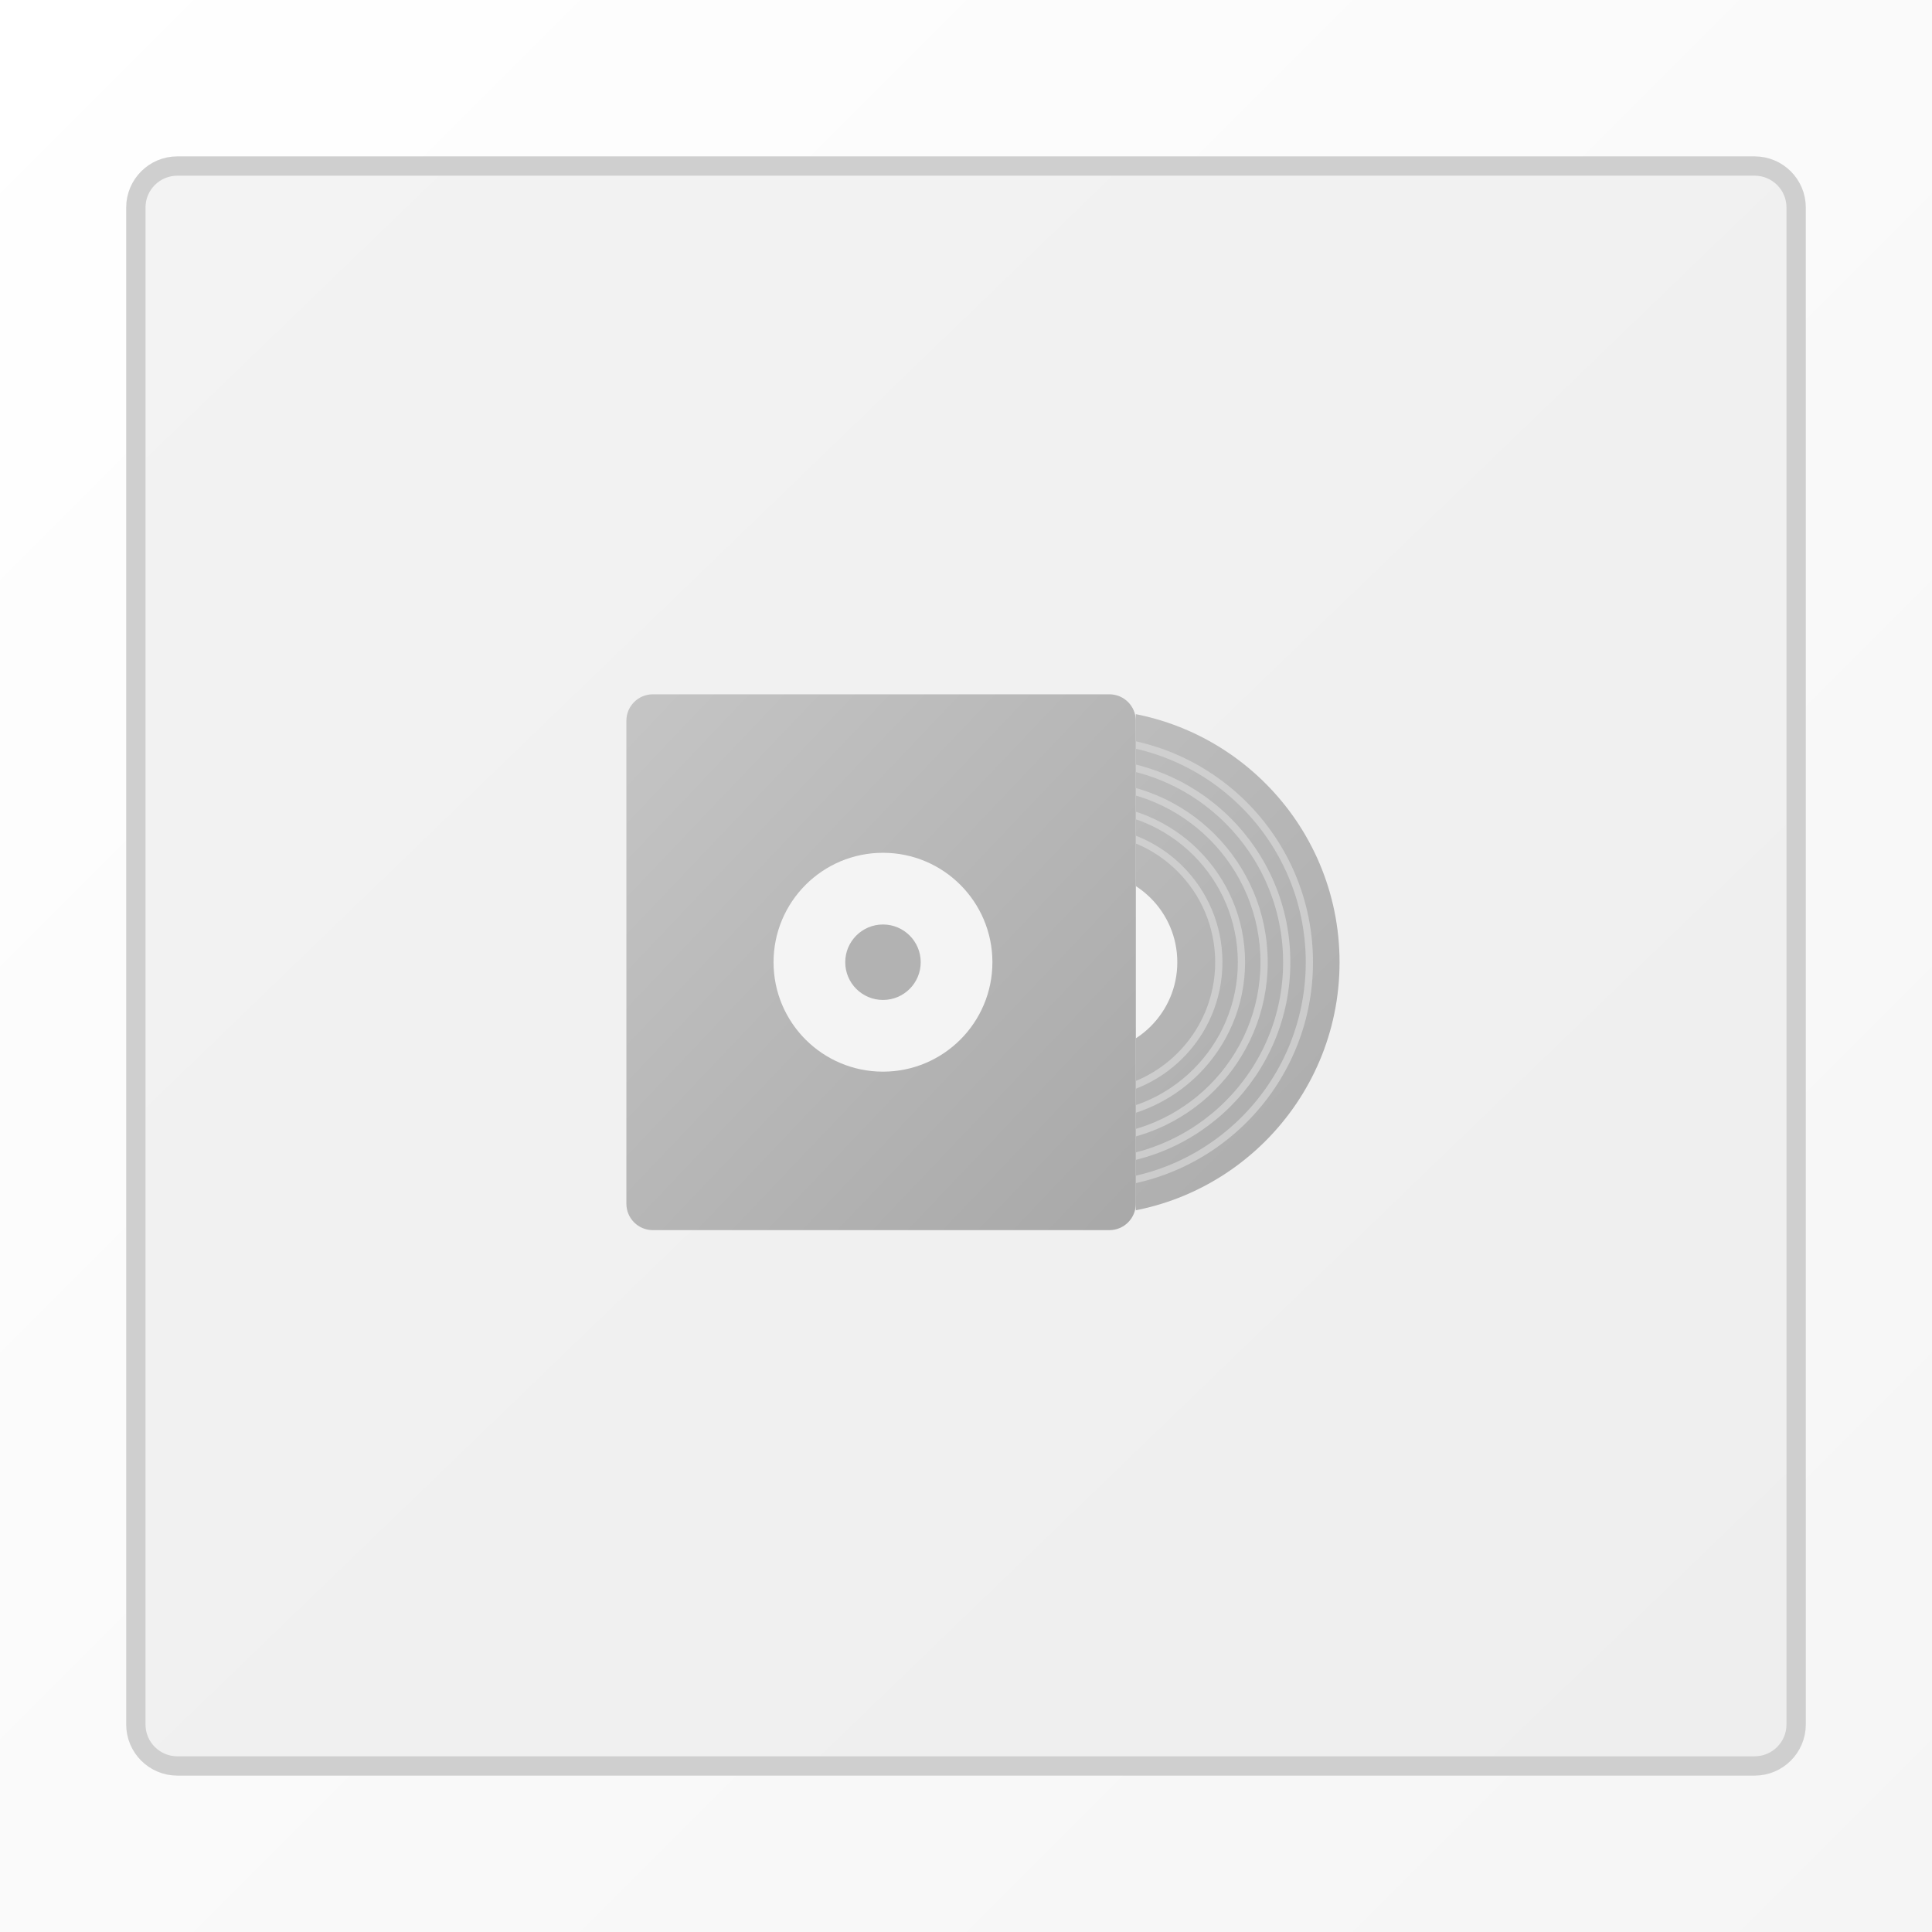
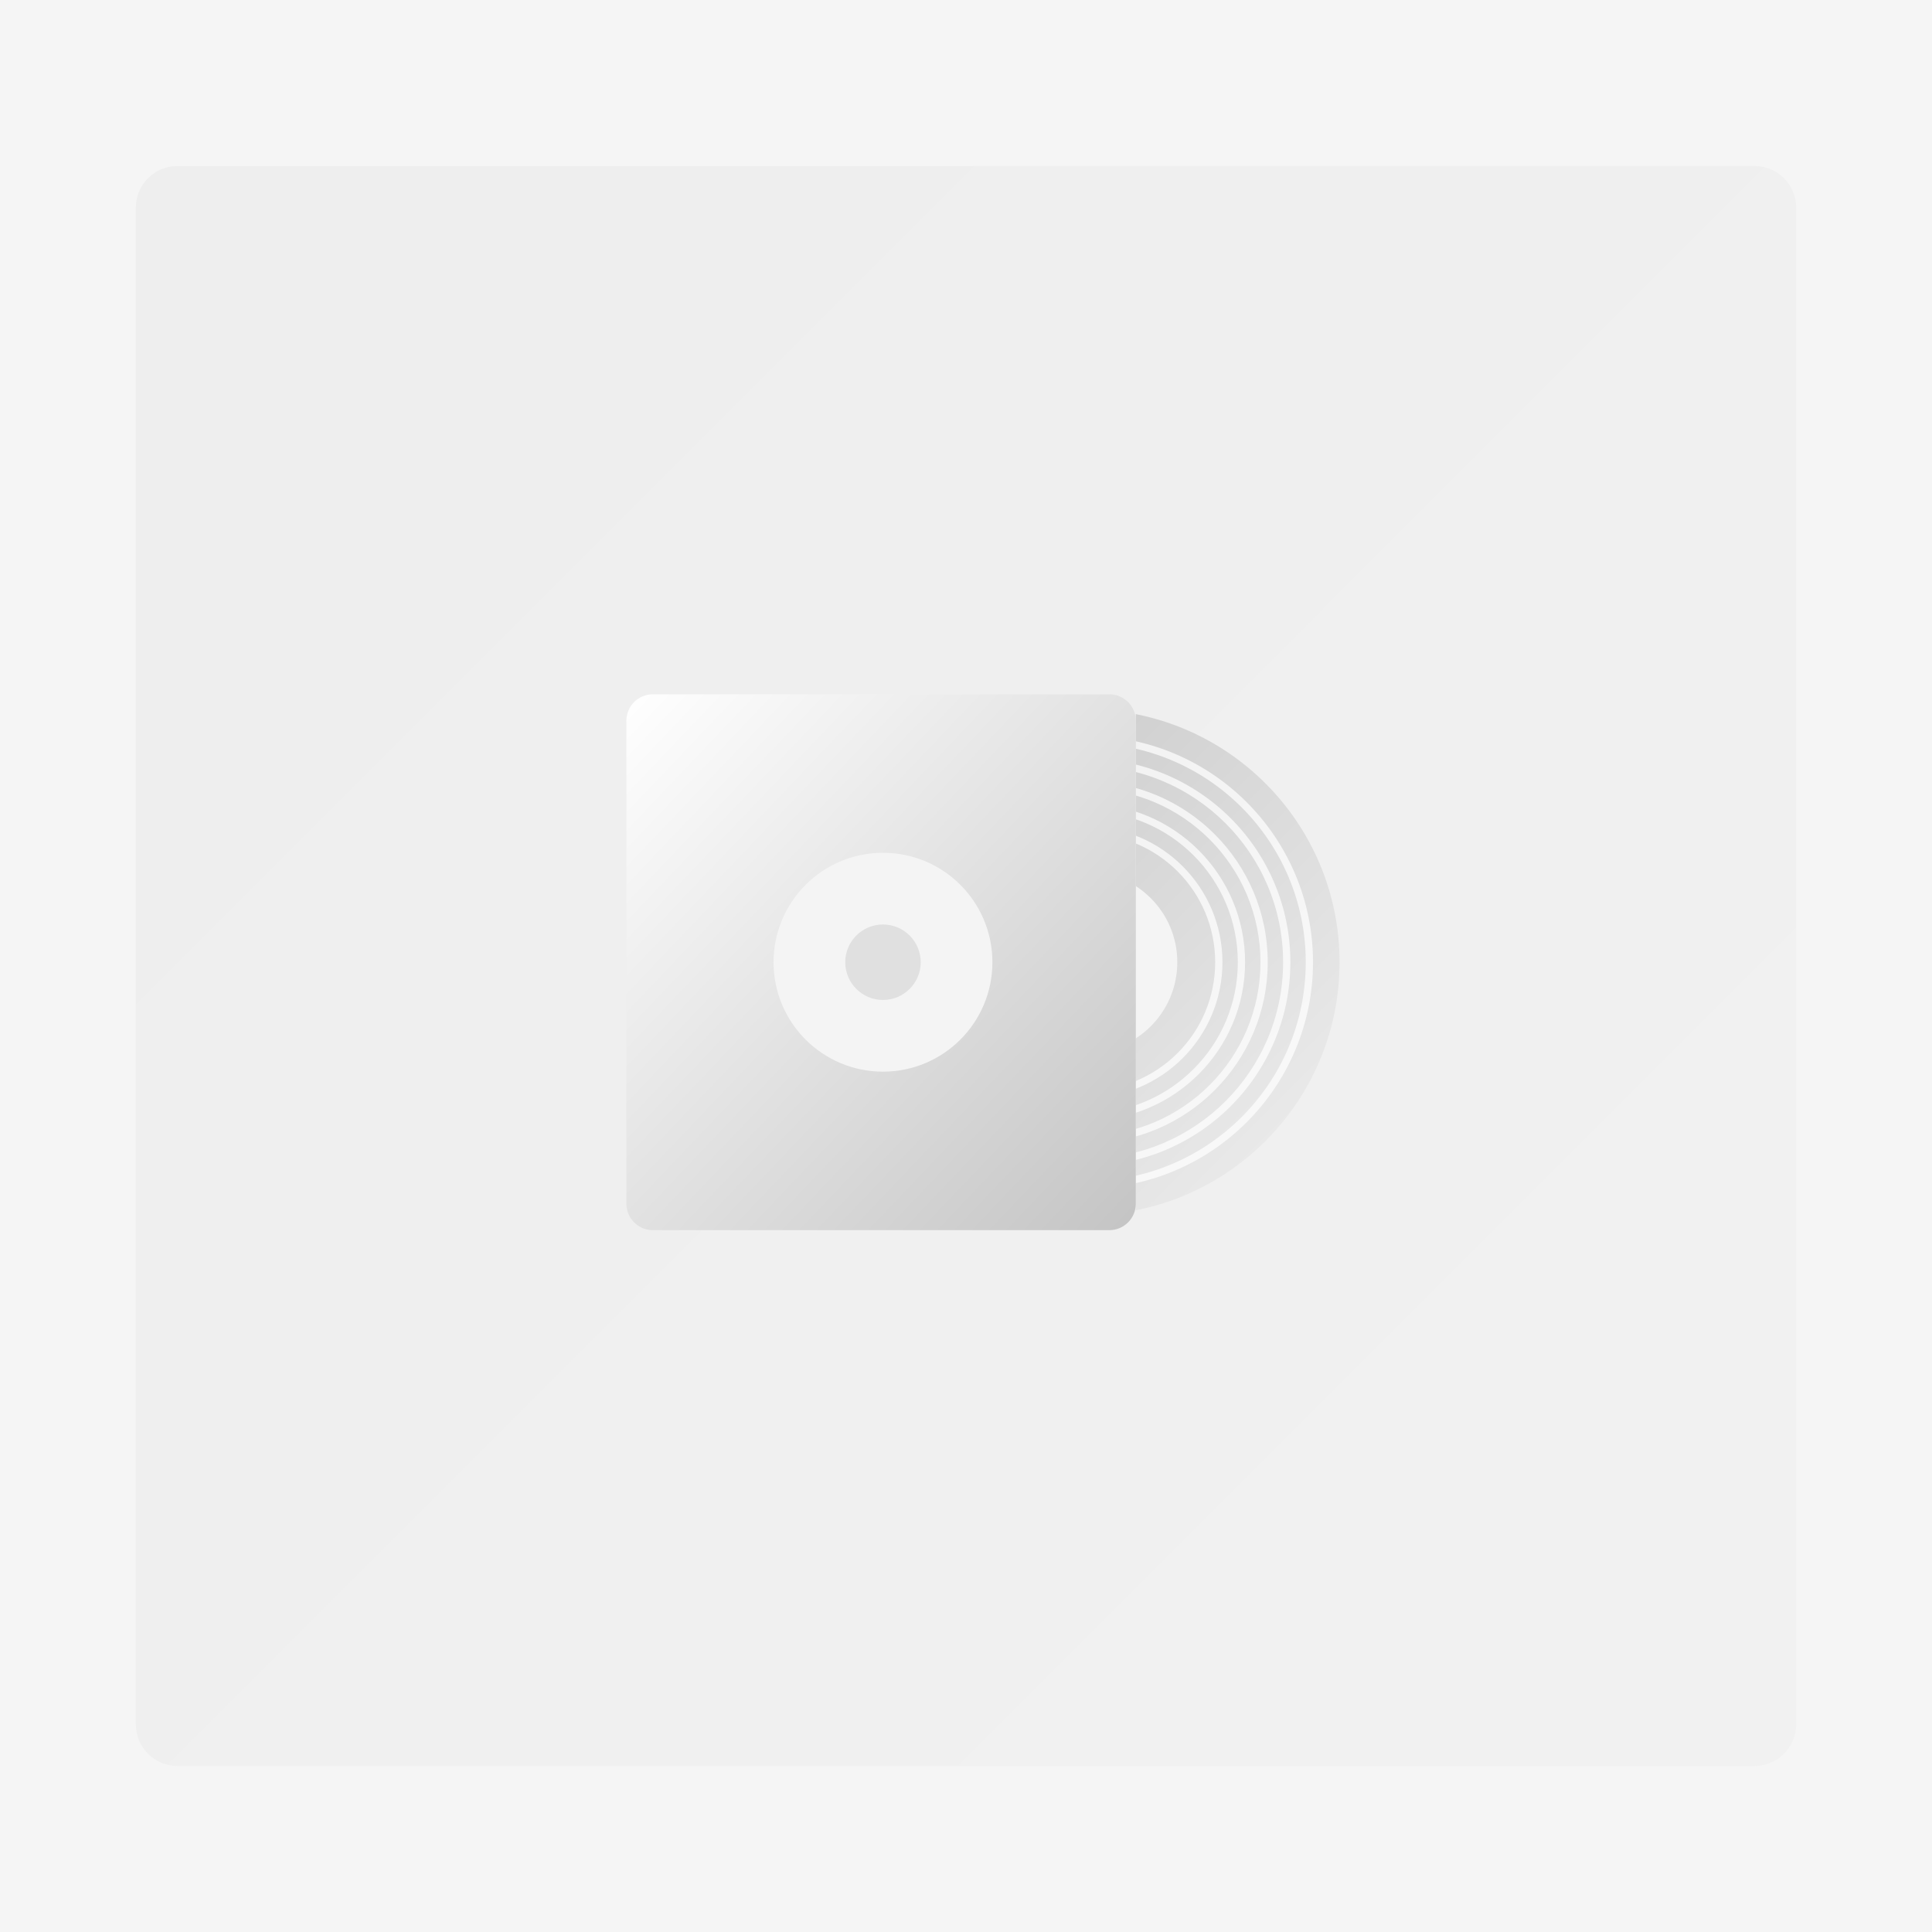
- <svg xmlns="http://www.w3.org/2000/svg" width="52.917mm" height="52.917mm" viewBox="0 0 52.917 52.917" version="1.1" id="svg1" xml:space="preserve">
+ <svg xmlns="http://www.w3.org/2000/svg" xmlns:xlink="http://www.w3.org/1999/xlink" width="52.917mm" height="52.917mm" viewBox="0 0 52.917 52.917" version="1.1" id="svg1" xml:space="preserve">
  <defs id="defs1">
+     <linearGradient id="linearGradient33">
+       <stop style="stop-color:#eeeeee;stop-opacity:1;" offset="0" id="stop33" />
+       <stop style="stop-color:#f1f1f1;stop-opacity:1;" offset="1" id="stop34" />
+     </linearGradient>
+     <linearGradient id="linearGradient32" x1="221" y1="188" x2="355" y2="322" gradientUnits="userSpaceOnUse">
+       <stop offset="0" stop-color="#c4c4c4" id="stop31" style="stop-color:#4d4d4d;stop-opacity:1;" />
+       <stop offset="1" stop-color="#ababab" id="stop32" style="stop-color:#000000;stop-opacity:1;" />
+     </linearGradient>
+     <linearGradient id="linearGradient30" x1="170.249" y1="179.407" x2="308.705" y2="317.863" gradientTransform="scale(0.9750406,1.025598)" gradientUnits="userSpaceOnUse">
+       <stop offset="0" stop-color="#c5c5c5" id="stop29" style="stop-color:#000000;stop-opacity:1;" />
+       <stop offset="1" stop-color="#a8a8a8" id="stop30" style="stop-color:#4c4c4c;stop-opacity:1;" />
+     </linearGradient>
    <linearGradient id="bg" x1="0" y1="0" x2="512" y2="512" gradientUnits="userSpaceOnUse">
      <stop offset="0" stop-color="#171717" id="stop1" />
-       <stop offset="1" stop-color="#202020" id="stop2" />
+       <stop offset="1" stop-color="#202020" id="stop2" style="stop-color:#181818;stop-opacity:1;" />
    </linearGradient>
    <linearGradient id="frameFill" x1="31.906" y1="41.238" x2="470.847" y2="480.179" gradientTransform="scale(1.018392,0.9819404)" gradientUnits="userSpaceOnUse">
-       <stop offset="0" stop-color="#2a2a2a" id="stop3" />
-       <stop offset="1" stop-color="#252525" id="stop4" />
+       <stop offset="0" stop-color="#2a2a2a" id="stop3" style="stop-color:#252525;stop-opacity:1;" />
+       <stop offset="1" stop-color="#252525" id="stop4" style="stop-color:#292929;stop-opacity:1;" />
    </linearGradient>
    <linearGradient id="sleeveFill" x1="170.249" y1="179.407" x2="308.705" y2="317.863" gradientTransform="scale(0.9750406,1.025598)" gradientUnits="userSpaceOnUse">
      <stop offset="0" stop-color="#d6d6d6" id="stop5" />
      <stop offset="1" stop-color="#bdbdbd" id="stop6" />
    </linearGradient>
    <linearGradient id="recordFill" x1="221" y1="188" x2="355" y2="322" gradientUnits="userSpaceOnUse">
      <stop offset="0" stop-color="#d0d0d0" id="stop7" />
      <stop offset="1" stop-color="#b9b9b9" id="stop8" />
    </linearGradient>
    <clipPath id="recordClip">
      <rect x="301" y="176" width="74" height="160" id="rect8" />
    </clipPath>
    <linearGradient id="bg-3" x1="0" y1="0" x2="512" y2="512" gradientUnits="userSpaceOnUse">
      <stop offset="0" stop-color="#ffffff" id="stop1-6" />
      <stop offset="1" stop-color="#f5f5f5" id="stop2-7" />
    </linearGradient>
    <linearGradient id="frameFill-5" x1="32.359" y1="41.71" x2="470.375" y2="479.727" gradientTransform="scale(1.018431,0.9819026)" gradientUnits="userSpaceOnUse">
-       <stop offset="0" stop-color="#f3f3f3" id="stop3-3" />
-       <stop offset="1" stop-color="#eeeeee" id="stop4-5" />
+       <stop offset="0" stop-color="#f3f3f3" id="stop3-3" style="stop-color:#eeeeee;stop-opacity:1;" />
+       <stop offset="1" stop-color="#eeeeee" id="stop4-5" style="stop-color:#ececec;stop-opacity:1;" />
    </linearGradient>
    <linearGradient id="sleeveFill-6" x1="170.249" y1="179.407" x2="308.705" y2="317.863" gradientTransform="scale(0.9750406,1.025598)" gradientUnits="userSpaceOnUse">
-       <stop offset="0" stop-color="#c5c5c5" id="stop5-2" />
-       <stop offset="1" stop-color="#a8a8a8" id="stop6-9" />
+       <stop offset="0" stop-color="#c5c5c5" id="stop5-2" style="stop-color:#ffffff;stop-opacity:1;" />
+       <stop offset="1" stop-color="#a8a8a8" id="stop6-9" style="stop-color:#c4c4c4;stop-opacity:1;" />
    </linearGradient>
    <linearGradient id="recordFill-1" x1="221" y1="188" x2="355" y2="322" gradientUnits="userSpaceOnUse">
-       <stop offset="0" stop-color="#c4c4c4" id="stop7-2" />
-       <stop offset="1" stop-color="#ababab" id="stop8-7" />
+       <stop offset="0" stop-color="#c4c4c4" id="stop7-2" style="stop-color:#c4c4c4;stop-opacity:1;" />
+       <stop offset="1" stop-color="#ababab" id="stop8-7" style="stop-color:#efefef;stop-opacity:1;" />
    </linearGradient>
    <clipPath id="recordClip-0">
      <rect x="301" y="176" width="74" height="160" id="rect8-9" />
    </clipPath>
+     <linearGradient xlink:href="#linearGradient32" id="linearGradient28" gradientUnits="userSpaceOnUse" x1="221" y1="188" x2="355" y2="322" />
+     <linearGradient xlink:href="#linearGradient30" id="linearGradient29" gradientUnits="userSpaceOnUse" gradientTransform="scale(0.9750406,1.025598)" x1="170.249" y1="179.407" x2="308.705" y2="317.863" />
+     <linearGradient xlink:href="#linearGradient33" id="linearGradient34" x1="98.626" y1="98.626" x2="413.374" y2="413.374" gradientUnits="userSpaceOnUse" />
  </defs>
  <g id="layer1">
    <g id="g3" transform="matrix(0.1033529,0,0,0.1033529,56.99045,6.6666666e-7)" style="stroke-width:2.56">
-       <rect width="512" height="512" fill="url(#bg)" id="rect9" x="0" y="0" style="fill:url(#bg);stroke-width:2.56" />
-       <rect x="36" y="44" width="440" height="424" rx="11" fill="url(#frameFill)" stroke="#626262" stroke-width="5.12" id="rect10" style="display:inline;fill:url(#frameFill)" />
-       <g aria-hidden="true" id="g18" style="stroke-width:2.56">
-         <g clip-path="url(#recordClip)" id="g17" style="stroke-width:2.56">
-           <circle cx="288" cy="255" r="67" fill="url(#recordFill)" id="circle10" style="fill:url(#recordFill);stroke-width:2.56" />
-           <circle cx="288" cy="255" r="24" fill="#252525" id="circle11" style="stroke-width:2.56" />
-           <g fill="none" stroke="#868686" stroke-width="1.92" opacity="0.82" id="g16">
-             <circle cx="288" cy="255" r="35" id="circle12" style="stroke-width:1.92" />
-             <circle cx="288" cy="255" r="41" id="circle13" style="stroke-width:1.92" />
-             <circle cx="288" cy="255" r="47" id="circle14" style="stroke-width:1.92" />
-             <circle cx="288" cy="255" r="53" id="circle15" style="stroke-width:1.92" />
-             <circle cx="288" cy="255" r="59" id="circle16" style="stroke-width:1.92" />
+       <rect width="512" height="512" fill="url(#bg)" id="rect9" x="0" y="0" style="fill:#181818;stroke-width:2.56;fill-opacity:1" />
+       <rect x="36" y="44" width="440" height="424" rx="11" fill="url(#frameFill)" stroke="#626262" stroke-width="5.12" id="rect10" style="display:inline;fill:url(#frameFill);stroke:#343434;stroke-opacity:0" />
+       <g aria-hidden="true" id="g18-0" style="display:inline;stroke-width:2.56">
+         <g clip-path="url(#recordClip-0)" id="g17-6" style="display:inline;stroke-width:2.56">
+           <circle cx="288" cy="255" r="67" fill="url(#recordFill)" id="circle10-2" style="display:inline;fill:url(#linearGradient28);stroke-width:2.56" />
+           <circle cx="288" cy="255" r="24" fill="#f4f4f4" id="circle11-6" style="display:inline;stroke-width:2.56;fill:#000000;fill-opacity:1" />
+           <g fill="none" stroke="#d7d7d7" stroke-width="1.92" opacity="0.72" id="g8" style="display:inline">
+             <path style="baseline-shift:baseline;display:inline;overflow:visible;opacity:1;vector-effect:none;fill:#4b4b4b;fill-opacity:1;stroke:none;enable-background:accumulate;stop-color:#000000;stop-opacity:1" d="m 288,219.039 c -19.849,0 -35.961,16.112 -35.961,35.961 0,19.849 16.112,35.961 35.961,35.961 19.849,0 35.961,-16.112 35.961,-35.961 0,-19.849 -16.112,-35.961 -35.961,-35.961 z m 0,1.922 c 18.811,0 34.039,15.228 34.039,34.039 0,18.811 -15.228,34.039 -34.039,34.039 -18.811,0 -34.039,-15.228 -34.039,-34.039 0,-18.811 15.228,-34.039 34.039,-34.039 z" id="circle4" />
+             <path style="baseline-shift:baseline;display:inline;overflow:visible;opacity:1;vector-effect:none;fill:#4b4b4b;fill-opacity:1;stroke:none;enable-background:accumulate;stop-color:#000000;stop-opacity:1" d="m 288,213.039 c -23.163,0 -41.961,18.798 -41.961,41.961 0,23.163 18.798,41.961 41.961,41.961 23.163,0 41.961,-18.798 41.961,-41.961 0,-23.163 -18.798,-41.961 -41.961,-41.961 z m 0,1.922 c 22.125,0 40.039,17.914 40.039,40.039 0,22.125 -17.914,40.039 -40.039,40.039 -22.125,0 -40.039,-17.914 -40.039,-40.039 0,-22.125 17.914,-40.039 40.039,-40.039 z" id="circle5" />
+             <path style="baseline-shift:baseline;display:inline;overflow:visible;opacity:1;vector-effect:none;fill:#4b4b4b;fill-opacity:1;stroke:none;enable-background:accumulate;stop-color:#000000;stop-opacity:1" d="m 288,207.039 c -26.476,0 -47.961,21.485 -47.961,47.961 0,26.476 21.485,47.961 47.961,47.961 26.476,0 47.961,-21.485 47.961,-47.961 0,-26.476 -21.485,-47.961 -47.961,-47.961 z m 0,1.922 c 25.439,0 46.039,20.601 46.039,46.039 0,25.439 -20.601,46.039 -46.039,46.039 -25.439,0 -46.039,-20.601 -46.039,-46.039 0,-25.439 20.601,-46.039 46.039,-46.039 z" id="circle6" />
+             <path style="baseline-shift:baseline;display:inline;overflow:visible;opacity:1;vector-effect:none;fill:#4b4b4b;fill-opacity:1;stroke:none;enable-background:accumulate;stop-color:#000000;stop-opacity:1" d="m 288,201.039 c -29.79,0 -53.961,24.171 -53.961,53.961 0,29.79 24.171,53.961 53.961,53.961 29.79,0 53.961,-24.171 53.961,-53.961 0,-29.79 -24.171,-53.961 -53.961,-53.961 z m 0,1.922 c 28.752,0 52.039,23.287 52.039,52.039 0,28.752 -23.287,52.039 -52.039,52.039 -28.752,0 -52.039,-23.287 -52.039,-52.039 0,-28.752 23.287,-52.039 52.039,-52.039 z" id="circle7" />
+             <path style="baseline-shift:baseline;display:inline;overflow:visible;opacity:1;vector-effect:none;fill:#4b4b4b;fill-opacity:1;stroke:none;enable-background:accumulate;stop-color:#000000;stop-opacity:1" d="m 288,195.039 c -33.104,0 -59.961,26.857 -59.961,59.961 0,33.104 26.857,59.961 59.961,59.961 33.104,0 59.961,-26.857 59.961,-59.961 0,-33.104 -26.857,-59.961 -59.961,-59.961 z m 0,1.922 c 32.066,0 58.039,25.973 58.039,58.039 0,32.066 -25.973,58.039 -58.039,58.039 -32.066,0 -58.039,-25.973 -58.039,-58.039 0,-32.066 25.973,-58.039 58.039,-58.039 z" id="circle8" />
          </g>
        </g>
-         <rect x="166" y="184" width="135" height="142" rx="7" fill="url(#sleeveFill)" id="rect17" style="fill:url(#sleeveFill);stroke-width:2.56" />
-         <circle cx="234" cy="255" r="29" fill="#252525" id="circle17" style="stroke-width:2.56" />
-         <circle cx="234" cy="255" r="10" fill="#c9c9c9" id="circle18" style="stroke-width:2.56" />
+         <rect x="166" y="184" width="135" height="142" rx="7" fill="url(#sleeveFill)" id="rect17-2" style="opacity:1;fill:url(#linearGradient29);stroke-width:2.56" />
+         <g id="g9">
+           <circle cx="234" cy="255" r="29" fill="#f4f4f4" id="circle17-3" style="stroke-width:2.56;fill:#000000;fill-opacity:1" />
+           <circle cx="234" cy="255" r="10" fill="#b2b2b2" id="circle18-7" style="fill:#4b4b4b;fill-opacity:1;stroke-width:2.56" />
+         </g>
      </g>
    </g>
    <g id="g4" transform="scale(0.1033529)" style="stroke-width:2.56">
-       <rect width="512" height="512" fill="url(#bg)" id="rect9-3" style="fill:url(#bg-3);stroke-width:2.56" x="0" y="0" />
-       <rect x="36" y="44" width="440" height="424" rx="11" fill="url(#frameFill)" stroke="#cfcfcf" stroke-width="5.12" id="rect10-6" style="display:inline;fill:url(#frameFill-5)" />
-       <g aria-hidden="true" id="g18-0" style="stroke-width:2.56">
-         <g clip-path="url(#recordClip-0)" id="g17-6" style="stroke-width:2.56">
-           <circle cx="288" cy="255" r="67" fill="url(#recordFill)" id="circle10-2" style="fill:url(#recordFill-1);stroke-width:2.56" />
-           <circle cx="288" cy="255" r="24" fill="#f4f4f4" id="circle11-6" style="stroke-width:2.56" />
-           <g fill="none" stroke="#d7d7d7" stroke-width="1.92" opacity="0.72" id="g16-1">
-             <circle cx="288" cy="255" r="35" id="circle12-8" style="stroke-width:1.92" />
-             <circle cx="288" cy="255" r="41" id="circle13-7" style="stroke-width:1.92" />
-             <circle cx="288" cy="255" r="47" id="circle14-9" style="stroke-width:1.92" />
-             <circle cx="288" cy="255" r="53" id="circle15-2" style="stroke-width:1.92" />
-             <circle cx="288" cy="255" r="59" id="circle16-0" style="stroke-width:1.92" />
+       <rect width="512" height="512" fill="url(#bg)" id="rect9-3" style="fill:#f5f5f5;stroke-width:2.56;fill-opacity:1" x="0" y="0" />
+       <rect x="36" y="44" width="440" height="424" rx="11" fill="url(#frameFill)" stroke="#cfcfcf" stroke-width="5.12" id="rect10-6" style="display:inline;fill:url(#linearGradient34);stroke:#e6e6e6;stroke-opacity:0;fill-opacity:1" />
+       <g aria-hidden="true" id="g26" style="display:inline;stroke-width:2.56">
+         <g clip-path="url(#recordClip-0)" id="g24" style="display:inline;stroke-width:2.56">
+           <circle cx="288" cy="255" r="67" fill="url(#recordFill)" id="circle9" style="display:inline;fill:url(#recordFill-1);stroke-width:2.56" />
+           <circle cx="288" cy="255" r="24" fill="#f4f4f4" id="circle19" style="display:inline;stroke-width:2.56" />
+           <g fill="none" stroke="#d7d7d7" stroke-width="1.92" opacity="0.72" id="g23" style="display:inline">
+             <path style="baseline-shift:baseline;display:inline;overflow:visible;opacity:1;vector-effect:none;fill:#ffffff;fill-opacity:1;stroke:none;enable-background:accumulate;stop-color:#000000;stop-opacity:1" d="m 288,219.039 c -19.849,0 -35.961,16.112 -35.961,35.961 0,19.849 16.112,35.961 35.961,35.961 19.849,0 35.961,-16.112 35.961,-35.961 0,-19.849 -16.112,-35.961 -35.961,-35.961 z m 0,1.922 c 18.811,0 34.039,15.228 34.039,34.039 0,18.811 -15.228,34.039 -34.039,34.039 -18.811,0 -34.039,-15.228 -34.039,-34.039 0,-18.811 15.228,-34.039 34.039,-34.039 z" id="path19" />
+             <path style="baseline-shift:baseline;display:inline;overflow:visible;opacity:1;vector-effect:none;fill:#ffffff;fill-opacity:1;stroke:none;enable-background:accumulate;stop-color:#000000;stop-opacity:1" d="m 288,213.039 c -23.163,0 -41.961,18.798 -41.961,41.961 0,23.163 18.798,41.961 41.961,41.961 23.163,0 41.961,-18.798 41.961,-41.961 0,-23.163 -18.798,-41.961 -41.961,-41.961 z m 0,1.922 c 22.125,0 40.039,17.914 40.039,40.039 0,22.125 -17.914,40.039 -40.039,40.039 -22.125,0 -40.039,-17.914 -40.039,-40.039 0,-22.125 17.914,-40.039 40.039,-40.039 z" id="path20" />
+             <path style="baseline-shift:baseline;display:inline;overflow:visible;opacity:1;vector-effect:none;fill:#ffffff;fill-opacity:1;stroke:none;enable-background:accumulate;stop-color:#000000;stop-opacity:1" d="m 288,207.039 c -26.476,0 -47.961,21.485 -47.961,47.961 0,26.476 21.485,47.961 47.961,47.961 26.476,0 47.961,-21.485 47.961,-47.961 0,-26.476 -21.485,-47.961 -47.961,-47.961 z m 0,1.922 c 25.439,0 46.039,20.601 46.039,46.039 0,25.439 -20.601,46.039 -46.039,46.039 -25.439,0 -46.039,-20.601 -46.039,-46.039 0,-25.439 20.601,-46.039 46.039,-46.039 z" id="path21" />
+             <path style="baseline-shift:baseline;display:inline;overflow:visible;opacity:1;vector-effect:none;fill:#ffffff;fill-opacity:1;stroke:none;enable-background:accumulate;stop-color:#000000;stop-opacity:1" d="m 288,201.039 c -29.79,0 -53.961,24.171 -53.961,53.961 0,29.79 24.171,53.961 53.961,53.961 29.79,0 53.961,-24.171 53.961,-53.961 0,-29.79 -24.171,-53.961 -53.961,-53.961 z m 0,1.922 c 28.752,0 52.039,23.287 52.039,52.039 0,28.752 -23.287,52.039 -52.039,52.039 -28.752,0 -52.039,-23.287 -52.039,-52.039 0,-28.752 23.287,-52.039 52.039,-52.039 z" id="path22" />
+             <path style="baseline-shift:baseline;display:inline;overflow:visible;opacity:1;vector-effect:none;fill:#ffffff;fill-opacity:1;stroke:none;enable-background:accumulate;stop-color:#000000;stop-opacity:1" d="m 288,195.039 c -33.104,0 -59.961,26.857 -59.961,59.961 0,33.104 26.857,59.961 59.961,59.961 33.104,0 59.961,-26.857 59.961,-59.961 0,-33.104 -26.857,-59.961 -59.961,-59.961 z m 0,1.922 c 32.066,0 58.039,25.973 58.039,58.039 0,32.066 -25.973,58.039 -58.039,58.039 -32.066,0 -58.039,-25.973 -58.039,-58.039 0,-32.066 25.973,-58.039 58.039,-58.039 z" id="path23" />
          </g>
        </g>
-         <rect x="166" y="184" width="135" height="142" rx="7" fill="url(#sleeveFill)" id="rect17-2" style="fill:url(#sleeveFill-6);stroke-width:2.56" />
-         <circle cx="234" cy="255" r="29" fill="#f4f4f4" id="circle17-3" style="stroke-width:2.56" />
-         <circle cx="234" cy="255" r="10" fill="#b2b2b2" id="circle18-7" style="stroke-width:2.56" />
+         <rect x="166" y="184" width="135" height="142" rx="7" fill="url(#sleeveFill)" id="rect24" style="opacity:1;fill:url(#sleeveFill-6);stroke-width:2.56" />
+         <g id="g25">
+           <circle cx="234" cy="255" r="29" fill="#f4f4f4" id="circle24" style="stroke-width:2.56" />
+           <circle cx="234" cy="255" r="10" fill="#b2b2b2" id="circle25" style="fill:#e0e0e0;fill-opacity:1;stroke-width:2.56" />
+         </g>
      </g>
    </g>
  </g>
</svg>
